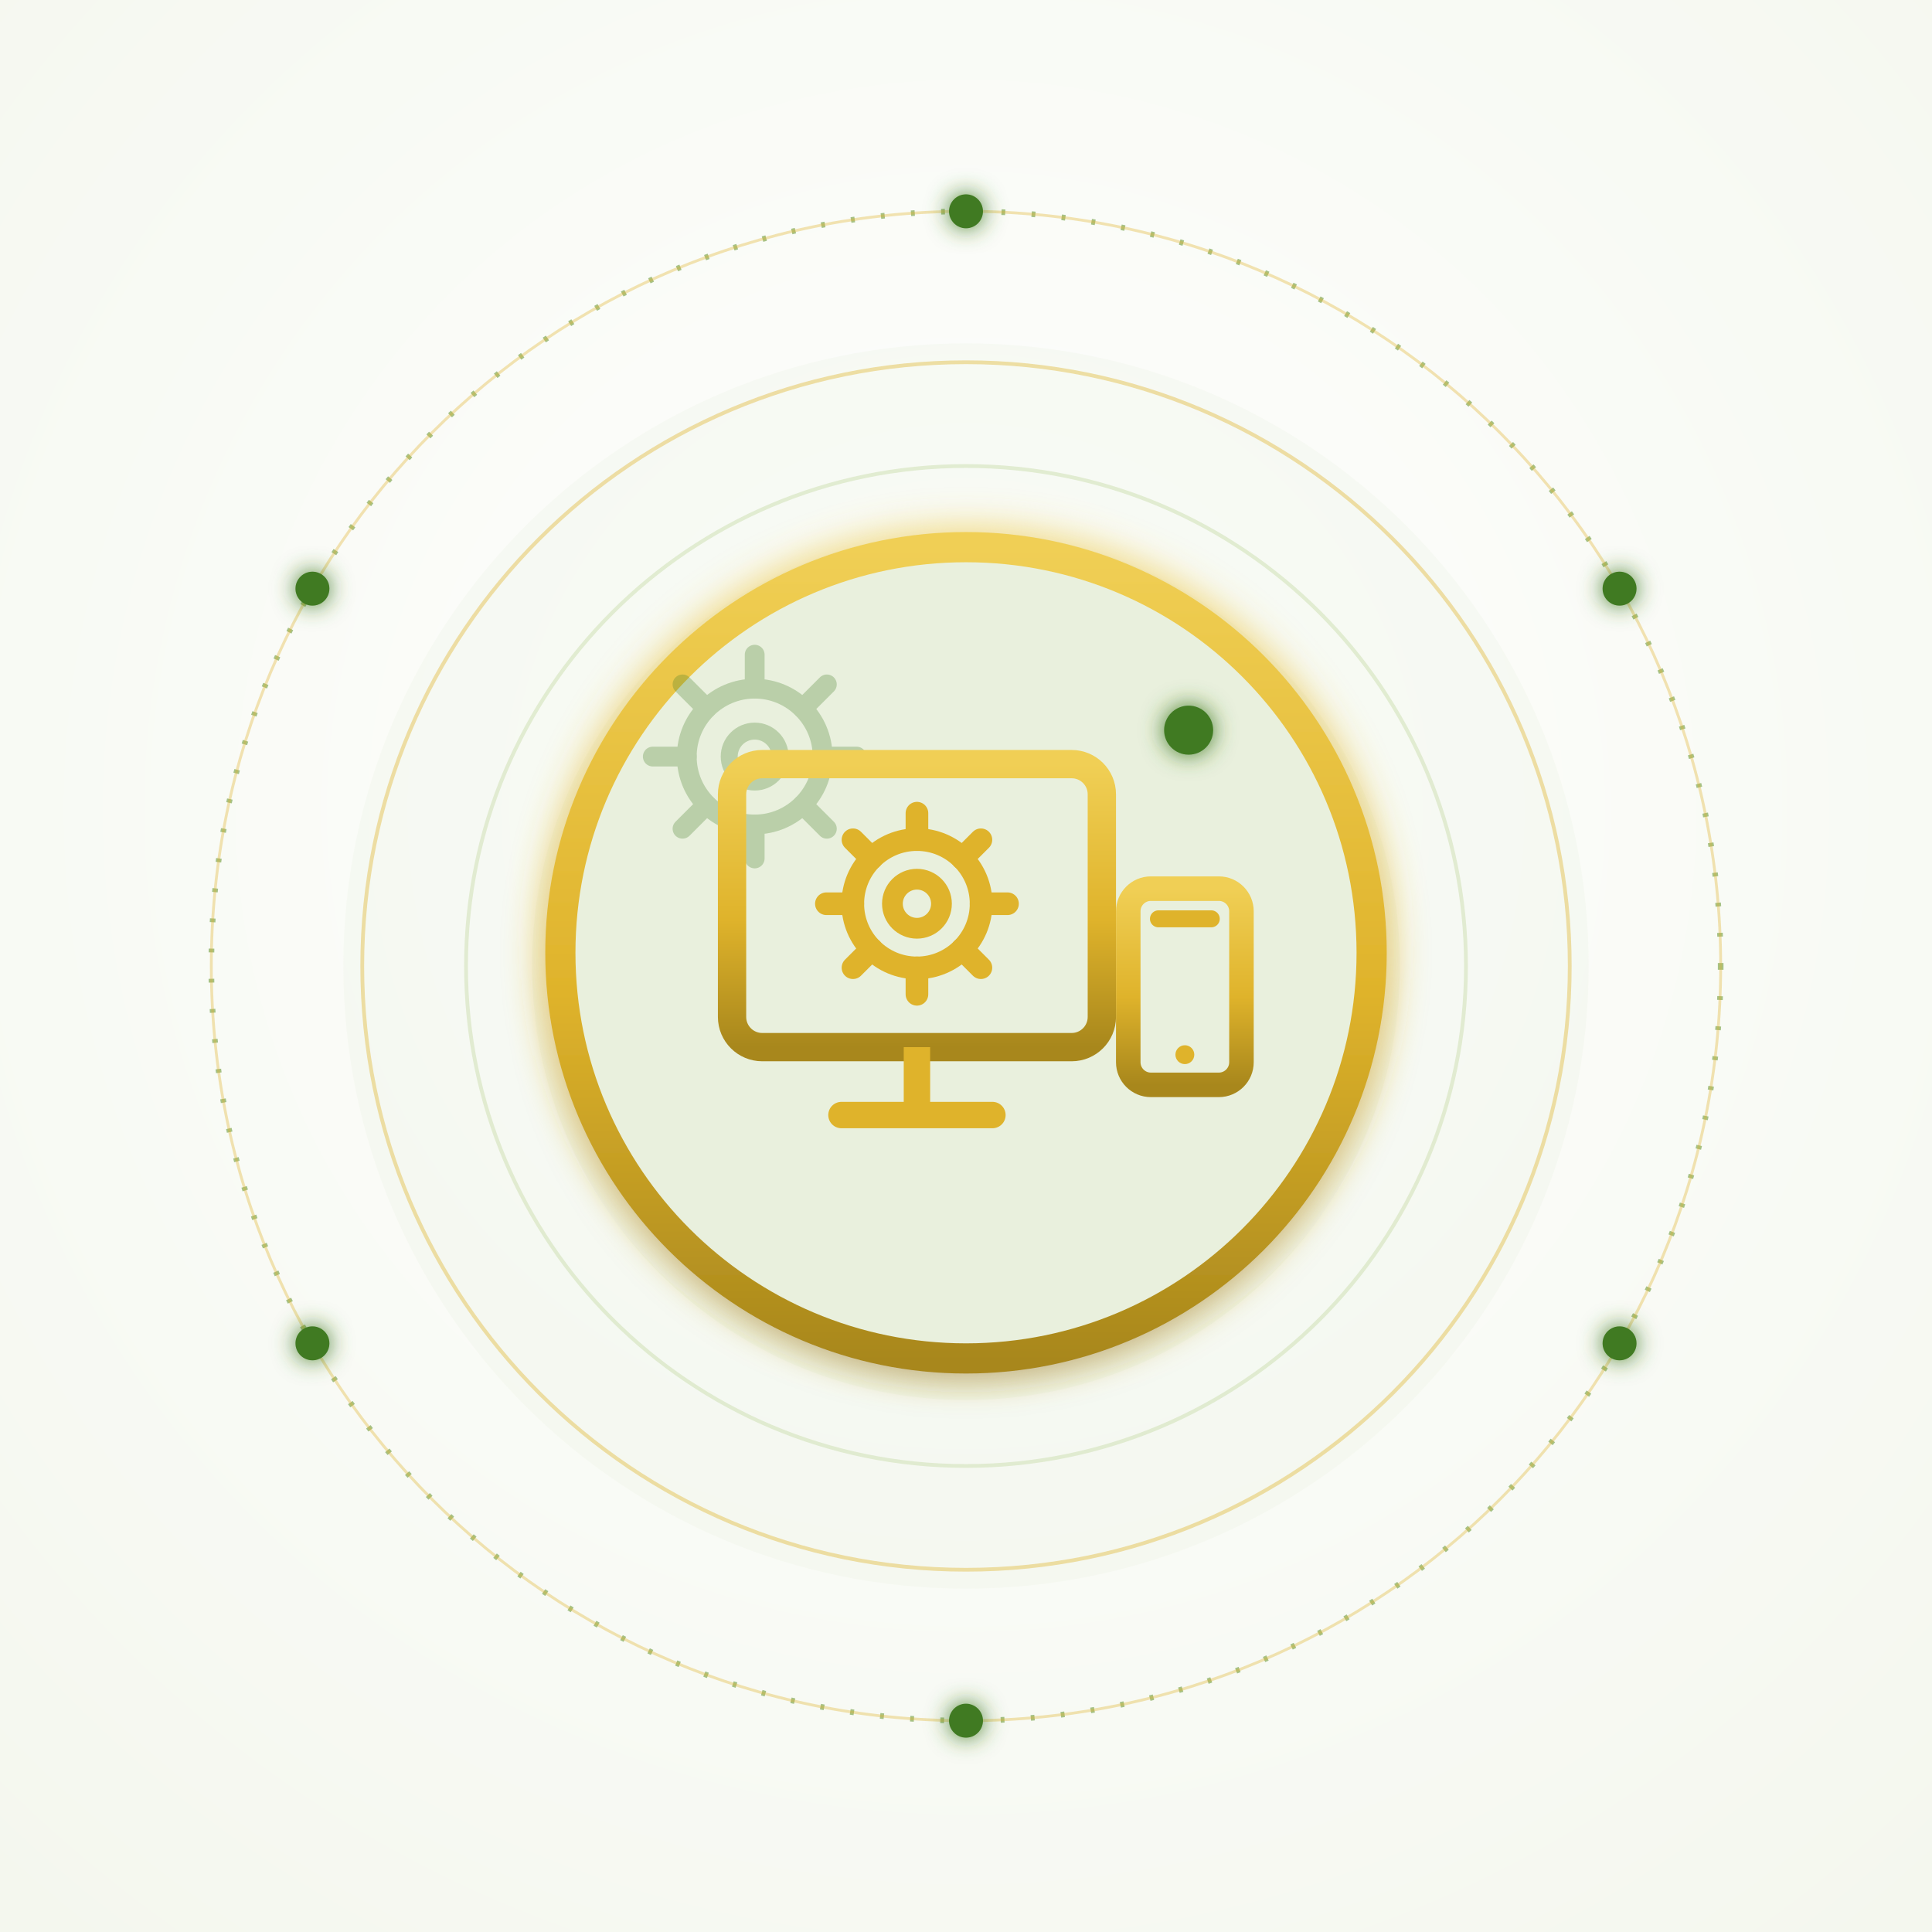
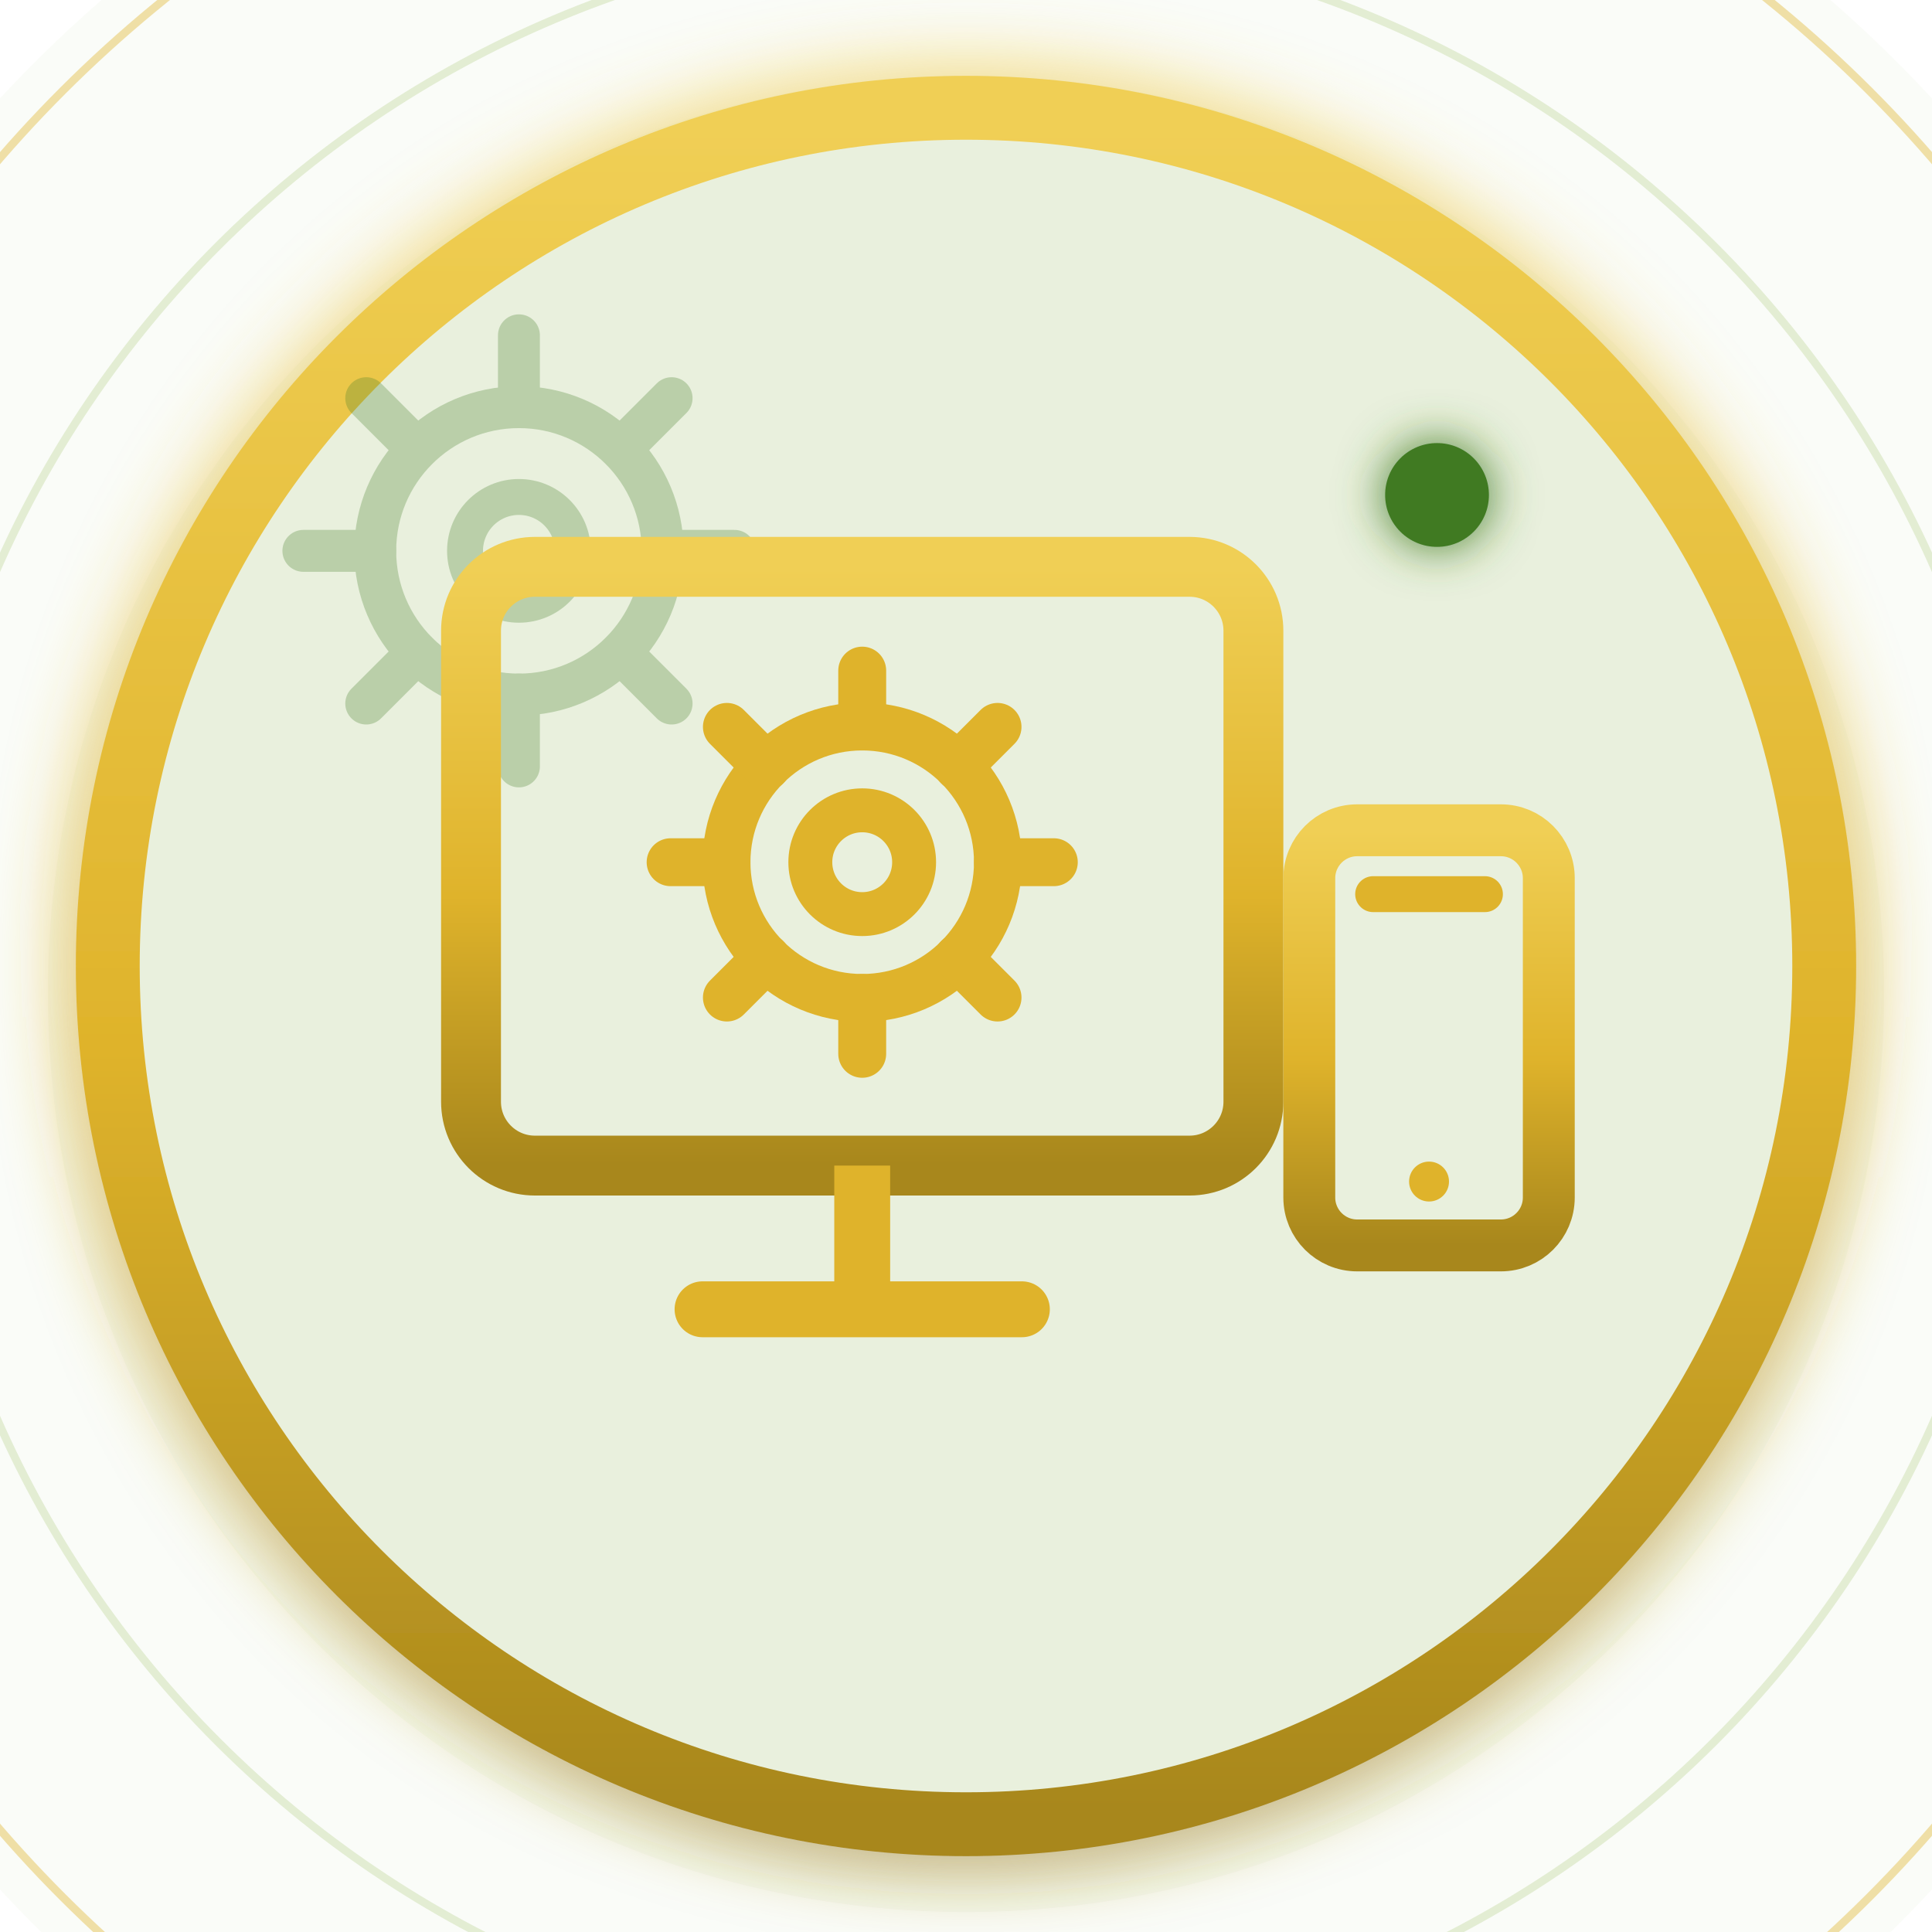
- <svg xmlns="http://www.w3.org/2000/svg" width="1024" height="1024" viewBox="0 0 1024 1024">
+ <svg xmlns="http://www.w3.org/2000/svg" width="484" height="484" viewBox="270 263 484 484">
  <defs>
    <filter id="glow" x="-150%" y="-150%" width="400%" height="400%">
      <feGaussianBlur stdDeviation="6" result="b" />
      <feMerge>
        <feMergeNode in="b" />
        <feMergeNode in="SourceGraphic" />
      </feMerge>
    </filter>
    <filter id="softglow" x="-80%" y="-80%" width="260%" height="260%">
      <feGaussianBlur stdDeviation="10" result="b" />
      <feMerge>
        <feMergeNode in="b" />
        <feMergeNode in="SourceGraphic" />
      </feMerge>
    </filter>
    <radialGradient id="bgg" cx="50%" cy="42%" r="75%">
      <stop offset="0%" stop-color="#ffffff" />
      <stop offset="100%" stop-color="#f4f7ee" />
    </radialGradient>
    <linearGradient id="goldg" x1="0" y1="0" x2="0" y2="1">
      <stop offset="0%" stop-color="#f0cf55" />
      <stop offset="55%" stop-color="#dfb32b" />
      <stop offset="100%" stop-color="#a8871c" />
    </linearGradient>
  </defs>
-   <rect width="1024" height="1024" fill="url(#bgg)" />
  <circle cx="512" cy="512" r="330" fill="#cfe0b4" opacity="0.10" />
  <circle cx="512" cy="512" r="230" fill="#b7d38e" opacity="0.08" />
  <circle cx="512" cy="512" r="400" fill="none" stroke="#9dbb7a" stroke-width="3" stroke-dasharray="2 14" opacity="0.9" />
  <circle cx="512" cy="512" r="400" fill="none" stroke="#dfb32b" stroke-width="1.5" opacity="0.35" />
  <circle cx="512.0" cy="112.0" r="9" fill="#3f7a24" filter="url(#glow)" />
  <circle cx="858.4" cy="312.0" r="9" fill="#3f7a24" filter="url(#glow)" />
  <circle cx="858.4" cy="712.0" r="9" fill="#3f7a24" filter="url(#glow)" />
  <circle cx="512.0" cy="912.0" r="9" fill="#3f7a24" filter="url(#glow)" />
  <circle cx="165.6" cy="712.0" r="9" fill="#3f7a24" filter="url(#glow)" />
  <circle cx="165.6" cy="312.0" r="9" fill="#3f7a24" filter="url(#glow)" />
  <circle cx="512" cy="512" r="320" fill="none" stroke="#dfb32b" stroke-width="2" opacity="0.4" />
  <circle cx="512" cy="512" r="265" fill="none" stroke="#cfe0b4" stroke-width="2" opacity="0.55" />
  <g transform="translate(512,505)">
    <g filter="url(#softglow)">
      <circle r="215" fill="#e9f0dd" stroke="url(#goldg)" stroke-width="16" />
    </g>
    <g transform="translate(-112,-104) scale(1.5)" opacity="0.28">
      <circle cx="0" cy="0" r="24" fill="none" stroke="#3f7a24" stroke-width="7" />
      <line x1="24.0" y1="0.0" x2="36.0" y2="0.0" stroke="#3f7a24" stroke-width="7" stroke-linecap="round" />
      <line x1="17.0" y1="17.0" x2="25.5" y2="25.5" stroke="#3f7a24" stroke-width="7" stroke-linecap="round" />
      <line x1="0.0" y1="24.0" x2="0.0" y2="36.0" stroke="#3f7a24" stroke-width="7" stroke-linecap="round" />
      <line x1="-17.0" y1="17.0" x2="-25.5" y2="25.5" stroke="#3f7a24" stroke-width="7" stroke-linecap="round" />
      <line x1="-24.0" y1="0.0" x2="-36.0" y2="0.0" stroke="#3f7a24" stroke-width="7" stroke-linecap="round" />
      <line x1="-17.0" y1="-17.0" x2="-25.5" y2="-25.5" stroke="#3f7a24" stroke-width="7" stroke-linecap="round" />
      <line x1="-0.0" y1="-24.0" x2="-0.0" y2="-36.0" stroke="#3f7a24" stroke-width="7" stroke-linecap="round" />
      <line x1="17.0" y1="-17.0" x2="25.5" y2="-25.5" stroke="#3f7a24" stroke-width="7" stroke-linecap="round" />
      <circle r="9" fill="none" stroke="#3f7a24" stroke-width="6" />
    </g>
    <g transform="translate(-6,-4)">
      <rect x="-118" y="-96" width="196" height="150" rx="16" fill="none" stroke="url(#goldg)" stroke-width="15" />
      <line x1="-20" y1="54" x2="-20" y2="86" stroke="#dfb32b" stroke-width="14" />
      <line x1="-60" y1="90" x2="20" y2="90" stroke="#dfb32b" stroke-width="14" stroke-linecap="round" />
      <circle cx="-20" cy="-22" r="34" fill="none" stroke="#dfb32b" stroke-width="12" />
      <line x1="14.0" y1="-22.0" x2="28.0" y2="-22.0" stroke="#dfb32b" stroke-width="12" stroke-linecap="round" />
      <line x1="4.0" y1="2.0" x2="13.9" y2="11.9" stroke="#dfb32b" stroke-width="12" stroke-linecap="round" />
      <line x1="-20.0" y1="12.0" x2="-20.0" y2="26.0" stroke="#dfb32b" stroke-width="12" stroke-linecap="round" />
      <line x1="-44.0" y1="2.0" x2="-53.9" y2="11.9" stroke="#dfb32b" stroke-width="12" stroke-linecap="round" />
      <line x1="-54.0" y1="-22.0" x2="-68.0" y2="-22.0" stroke="#dfb32b" stroke-width="12" stroke-linecap="round" />
      <line x1="-44.0" y1="-46.0" x2="-53.9" y2="-55.9" stroke="#dfb32b" stroke-width="12" stroke-linecap="round" />
      <line x1="-20.0" y1="-56.0" x2="-20.0" y2="-70.0" stroke="#dfb32b" stroke-width="12" stroke-linecap="round" />
      <line x1="4.0" y1="-46.0" x2="13.9" y2="-55.9" stroke="#dfb32b" stroke-width="12" stroke-linecap="round" />
      <circle cx="-20" cy="-22" r="13" fill="none" stroke="#dfb32b" stroke-width="11" />
      <rect x="92" y="-30" width="60" height="104" rx="12" fill="none" stroke="url(#goldg)" stroke-width="13" />
      <line x1="108" y1="-14" x2="136" y2="-14" stroke="#dfb32b" stroke-width="9" stroke-linecap="round" />
      <circle cx="122" cy="58" r="5" fill="#dfb32b" />
    </g>
    <circle cx="118" cy="-118" r="13" fill="#3f7a24" filter="url(#glow)" />
  </g>
</svg>
